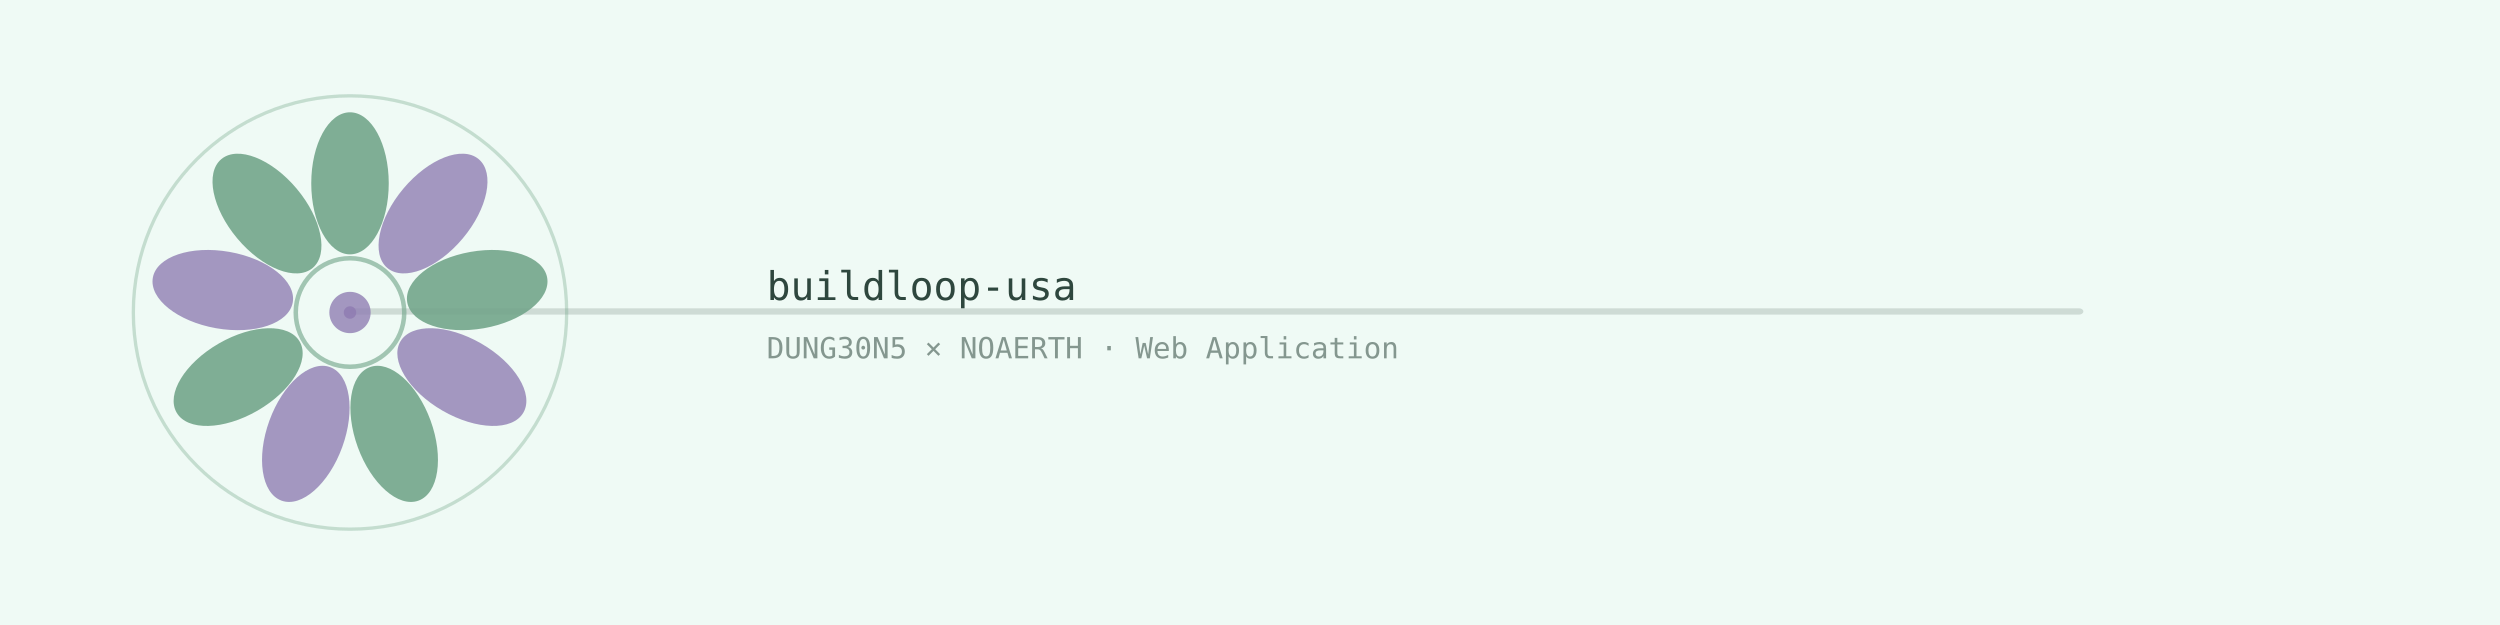
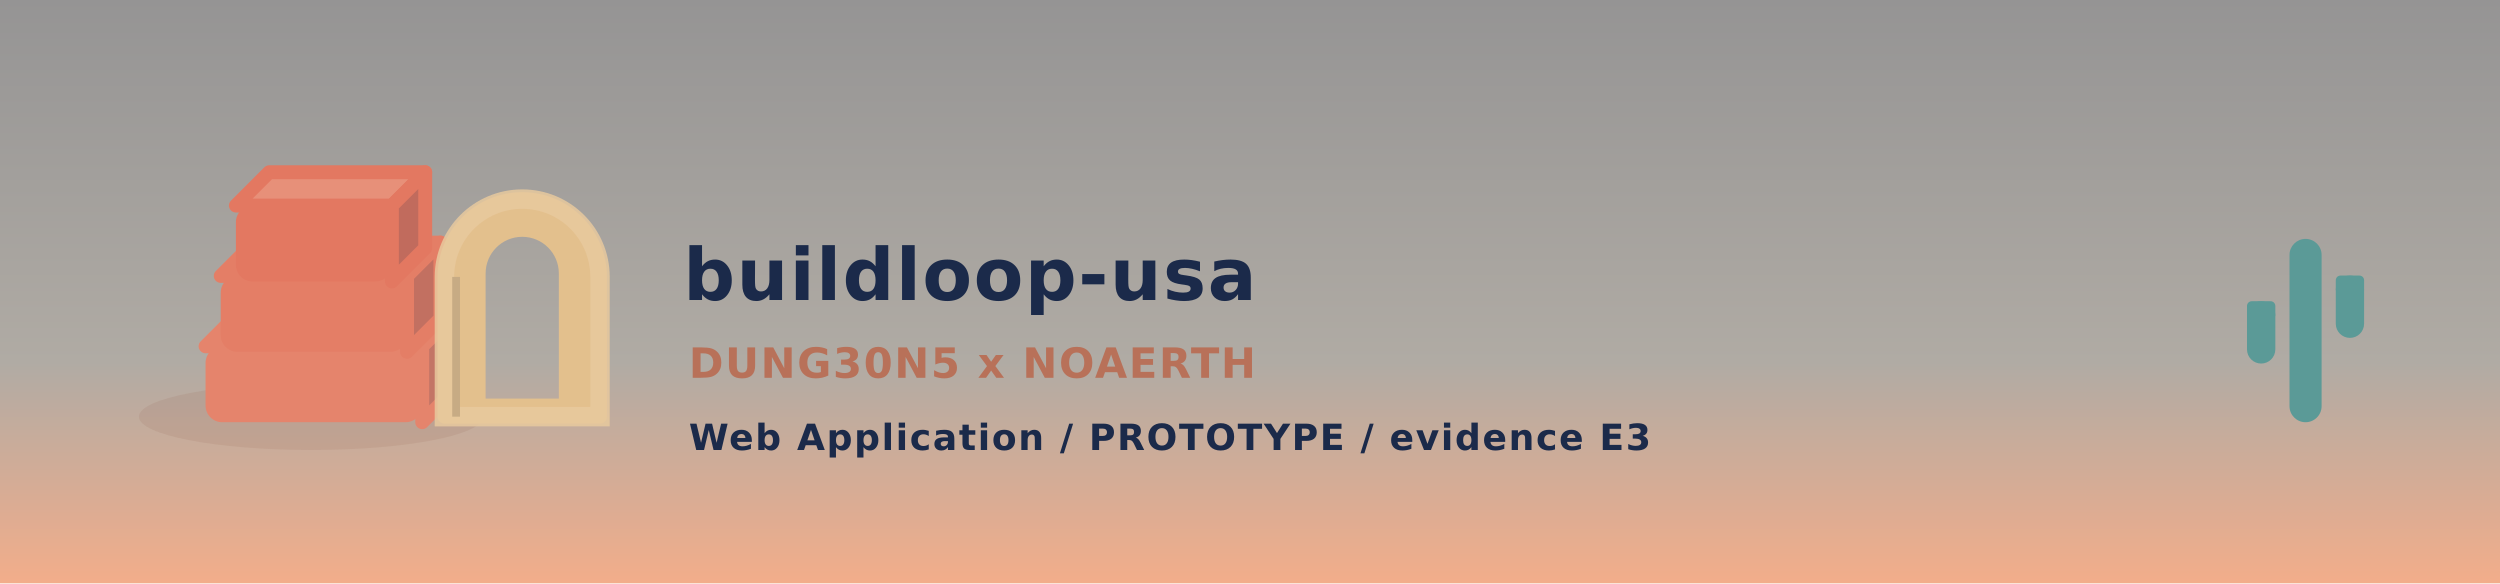
- <svg xmlns="http://www.w3.org/2000/svg" viewBox="0 0 1200 300" width="1200" height="300" role="img" aria-label="buildloop-usa identity object">
-   <rect width="1200" height="300" fill="#effaf5" />
-   <defs>
-     <linearGradient id="gft" x1="0" y1="0" x2="1" y2="1">
-       <stop offset="0%" stop-color="#74a68b" />
-       <stop offset="100%" stop-color="#907eb3" />
-     </linearGradient>
-   </defs>
-   <rect x="168.00" y="148.00" width="832.00" height="3.00" rx="2.00" fill="rgba(26,52,43,0.160)" opacity="1.00" />
+ <svg xmlns="http://www.w3.org/2000/svg" width="900" height="210" viewBox="0 0 900 210" role="img" aria-label="buildloop-usa - identity object">
+   <linearGradient id="skyf" x1="0" y1="0" x2="0" y2="1">
+     <stop offset="0" stop-color="#959494" />
+     <stop offset="0.62" stop-color="#b0aba4" />
+     <stop offset="1" stop-color="#f3ad8a" />
+   </linearGradient>
+   <rect width="900" height="210" fill="url(#skyf)" />
+   <rect x="0" y="352" width="900" height="-142" fill="#e9cda3" />
+   <rect x="0" y="352" width="900" height="3" fill="#ebd1a9" />
+   <ellipse cx="112" cy="150" rx="62" ry="12" fill="rgba(138,90,68,0.11)" />
  <g>
-     <ellipse cx="168.00" cy="88.00" rx="18.60" ry="34.10" fill="rgba(116,166,139,0.900)" opacity="1.00" transform="rotate(0.0 168.00 88.00)" />
-     <ellipse cx="207.85" cy="102.51" rx="18.60" ry="34.10" fill="rgba(144,126,179,0.800)" opacity="1.00" transform="rotate(40.0 207.85 102.51)" />
-     <ellipse cx="229.06" cy="139.23" rx="18.60" ry="34.10" fill="rgba(116,166,139,0.900)" opacity="1.00" transform="rotate(80.0 229.06 139.23)" />
-     <ellipse cx="221.69" cy="181.00" rx="18.60" ry="34.10" fill="rgba(144,126,179,0.800)" opacity="1.00" transform="rotate(120.0 221.69 181.00)" />
-     <ellipse cx="189.21" cy="208.26" rx="18.60" ry="34.10" fill="rgba(116,166,139,0.900)" opacity="1.00" transform="rotate(160.0 189.21 208.26)" />
-     <ellipse cx="146.79" cy="208.26" rx="18.60" ry="34.10" fill="rgba(144,126,179,0.800)" opacity="1.00" transform="rotate(200.0 146.79 208.26)" />
-     <ellipse cx="114.31" cy="181.00" rx="18.60" ry="34.10" fill="rgba(116,166,139,0.900)" opacity="1.00" transform="rotate(240.0 114.31 181.00)" />
-     <ellipse cx="106.94" cy="139.23" rx="18.60" ry="34.10" fill="rgba(144,126,179,0.800)" opacity="1.00" transform="rotate(280.0 106.94 139.23)" />
-     <ellipse cx="128.15" cy="102.51" rx="18.60" ry="34.10" fill="rgba(116,166,139,0.900)" opacity="1.00" transform="rotate(320.0 128.15 102.51)" />
-     <circle cx="168.00" cy="150.00" r="26.04" fill="none" stroke="rgba(116,166,139,0.900)" stroke-width="2.17" opacity="0.70" />
-     <circle cx="168.00" cy="150.00" r="9.92" fill="rgba(144,126,179,0.800)" opacity="1.00" />
-     <animate attributeName="opacity" values="0.25;1.0;0.25" dur="12.9s" begin="0s" repeatCount="indefinite" />
+     <path d="M74,124.67 L152,124.67 L164,112.67 L86,112.67 Z" fill="#e99a82" stroke="#e5846c" stroke-width="5" stroke-linejoin="round" />
+     <path d="M152,124.67 L164,112.67 L164,140 L152,152 Z" fill="#c37566" stroke="#e5846c" stroke-width="5" stroke-linejoin="round" />
+     <rect x="74" y="124.67" width="78" height="27.33" rx="6" fill="#e5846c" />
+     <path d="M79.46,99.33 L146.54,99.33 L158.54,87.33 L91.46,87.33 Z" fill="#e8957d" stroke="#e47e66" stroke-width="5" stroke-linejoin="round" />
+     <path d="M146.54,99.33 L158.54,87.33 L158.54,114.67 L146.54,126.67 Z" fill="#c27061" stroke="#e47e66" stroke-width="5" stroke-linejoin="round" />
+     <rect x="79.46" y="99.33" width="67.08" height="27.33" rx="6" fill="#e47e66" />
+     <path d="M84.92,74 L141.08,74 L153.08,62 L96.92,62 Z" fill="#e79079" stroke="#e37861" stroke-width="5" stroke-linejoin="round" />
+     <path d="M141.08,74 L153.08,62 L153.08,89.33 L141.08,101.33 Z" fill="#c16b5d" stroke="#e37861" stroke-width="5" stroke-linejoin="round" />
+     <rect x="84.92" y="74" width="56.16" height="27.33" rx="6" fill="#e37861" />
+     <animate attributeName="opacity" values="0.72;1;0.72" dur="6s" begin="0s" repeatCount="indefinite" />
  </g>
-   <g>
-     <ellipse cx="168.00" cy="88.00" rx="18.60" ry="34.10" fill="none" opacity="1.00" transform="rotate(0.0 168.00 88.00)" />
-     <ellipse cx="207.85" cy="102.51" rx="18.60" ry="34.10" fill="none" opacity="1.00" transform="rotate(40.0 207.85 102.51)" />
-     <ellipse cx="229.06" cy="139.23" rx="18.60" ry="34.10" fill="none" opacity="1.00" transform="rotate(80.0 229.06 139.23)" />
-     <ellipse cx="221.69" cy="181.00" rx="18.60" ry="34.10" fill="none" opacity="1.00" transform="rotate(120.0 221.69 181.00)" />
-     <ellipse cx="189.21" cy="208.26" rx="18.60" ry="34.10" fill="none" opacity="1.00" transform="rotate(160.0 189.21 208.26)" />
-     <ellipse cx="146.79" cy="208.26" rx="18.60" ry="34.10" fill="none" opacity="1.00" transform="rotate(200.0 146.79 208.26)" />
-     <ellipse cx="114.31" cy="181.00" rx="18.60" ry="34.10" fill="none" opacity="1.00" transform="rotate(240.0 114.31 181.00)" />
-     <ellipse cx="106.94" cy="139.23" rx="18.60" ry="34.10" fill="none" opacity="1.00" transform="rotate(280.0 106.94 139.23)" />
-     <ellipse cx="128.15" cy="102.51" rx="18.60" ry="34.10" fill="none" opacity="1.00" transform="rotate(320.0 128.15 102.51)" />
-     <circle cx="168.00" cy="150.00" r="26.04" fill="none" stroke="none" stroke-width="2.17" opacity="0.70" />
-     <circle cx="168.00" cy="150.00" r="9.92" fill="none" opacity="1.00" />
-     <animateTransform attributeName="transform" type="rotate" values="0.0 0.00 0.00 360.0 0.00 0.00" dur="25.8s" begin="0s" repeatCount="indefinite" />
-   </g>
-   <g>
-     <circle cx="168.00" cy="150.00" r="104.00" fill="none" stroke="rgba(116,166,139,0.350)" stroke-width="1.60" opacity="1.00" />
-     <animate attributeName="opacity" values="0.25;1.0;0.25" dur="12.9s" begin="0s" repeatCount="indefinite" />
-   </g>
-   <circle cx="168" cy="150" r="3" fill="rgba(144,126,179,0.900)">
-     <animate attributeName="opacity" values="0.35;0.95;0.35" dur="12.9s" begin="0s" repeatCount="indefinite" />
-   </circle>
-   <text x="368" y="144" font-family="ui-monospace,Menlo,monospace" font-size="19" fill="rgba(26,52,43,0.900)">buildloop-usa</text>
-   <text x="368" y="172" font-family="ui-monospace,Menlo,monospace" font-size="14" fill="rgba(26,52,43,0.500)">DUNG30N5 × NOAERTH · Web Application</text>
+   <path d="M160,150 L160,99.68 A28,28 0 0 1 216,99.68 L216,150 Z M172.32,146 L172.32,98.43 A15.68,15.68 0 0 1 203.68,98.43 L203.68,146 Z" fill="#e3c08d" fill-rule="evenodd" stroke="#e3c08d" stroke-width="5" stroke-linejoin="round" />
+   <path d="M160,150 L160,99.68 A28,28 0 0 1 216,99.68 L216,150 Z" fill="none" stroke="#e8c99d" stroke-width="7" stroke-linecap="round" opacity="0.85" />
+   <rect x="162.8" y="99.68" width="2.8" height="50.32" fill="#c7ab84" />
+   <text x="246" y="108" font-family="Verdana,DejaVu Sans,sans-serif" font-size="26" font-weight="700" letter-spacing="0.6" fill="#1b2a4a" text-anchor="start">buildloop-usa</text>
+   <text x="248" y="136" font-family="Verdana,DejaVu Sans,sans-serif" font-size="15" font-weight="700" letter-spacing="0.6" fill="#b87159" text-anchor="start">DUNG30N5 x NOAERTH</text>
+   <text x="248" y="162" font-family="Verdana,DejaVu Sans,sans-serif" font-size="13" font-weight="700" letter-spacing="0.6" fill="#1b2a4a" text-anchor="start">Web Application  /  PROTOTYPE  /  evidence E3</text>
+   <rect x="824.22" y="86" width="11.56" height="66" rx="5.78" fill="#5b9a97" />
+   <rect x="808.92" y="108.44" width="10.2" height="22.44" rx="5.1" fill="#5b9a97" />
+   <rect x="808.92" y="108.44" width="10.2" height="6.6" rx="1.7" fill="#5b9a97" />
+   <rect x="840.88" y="99.2" width="10.2" height="22.44" rx="5.1" fill="#5b9a97" />
+   <rect x="840.88" y="99.2" width="10.2" height="6.6" rx="1.7" fill="#5b9a97" />
</svg>
